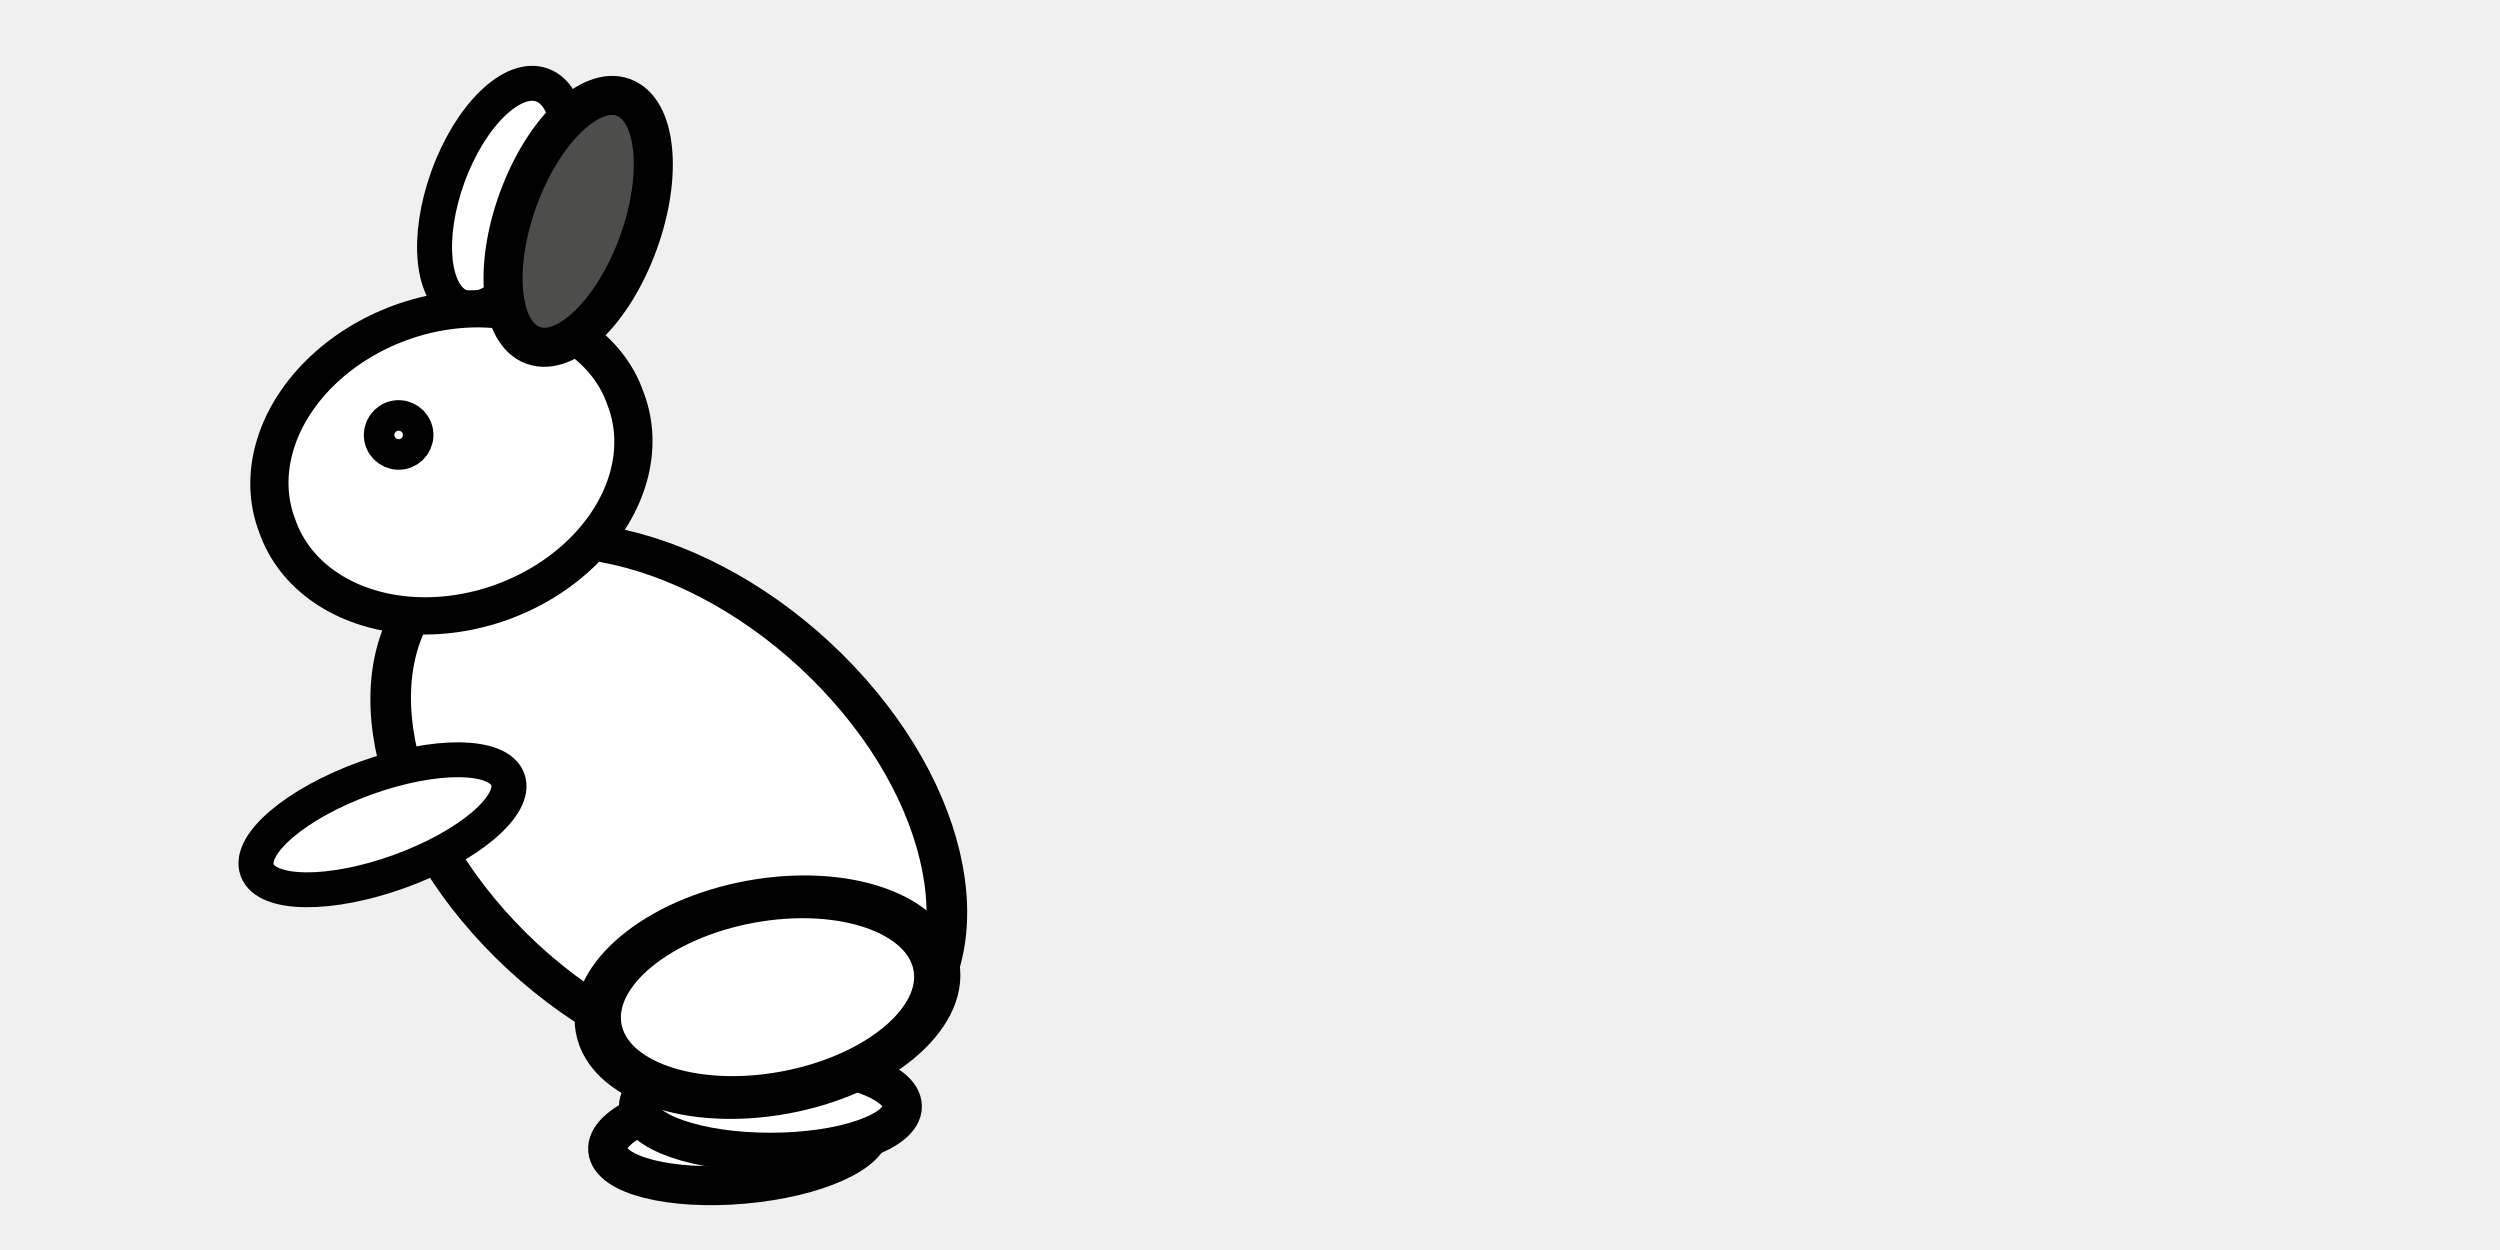
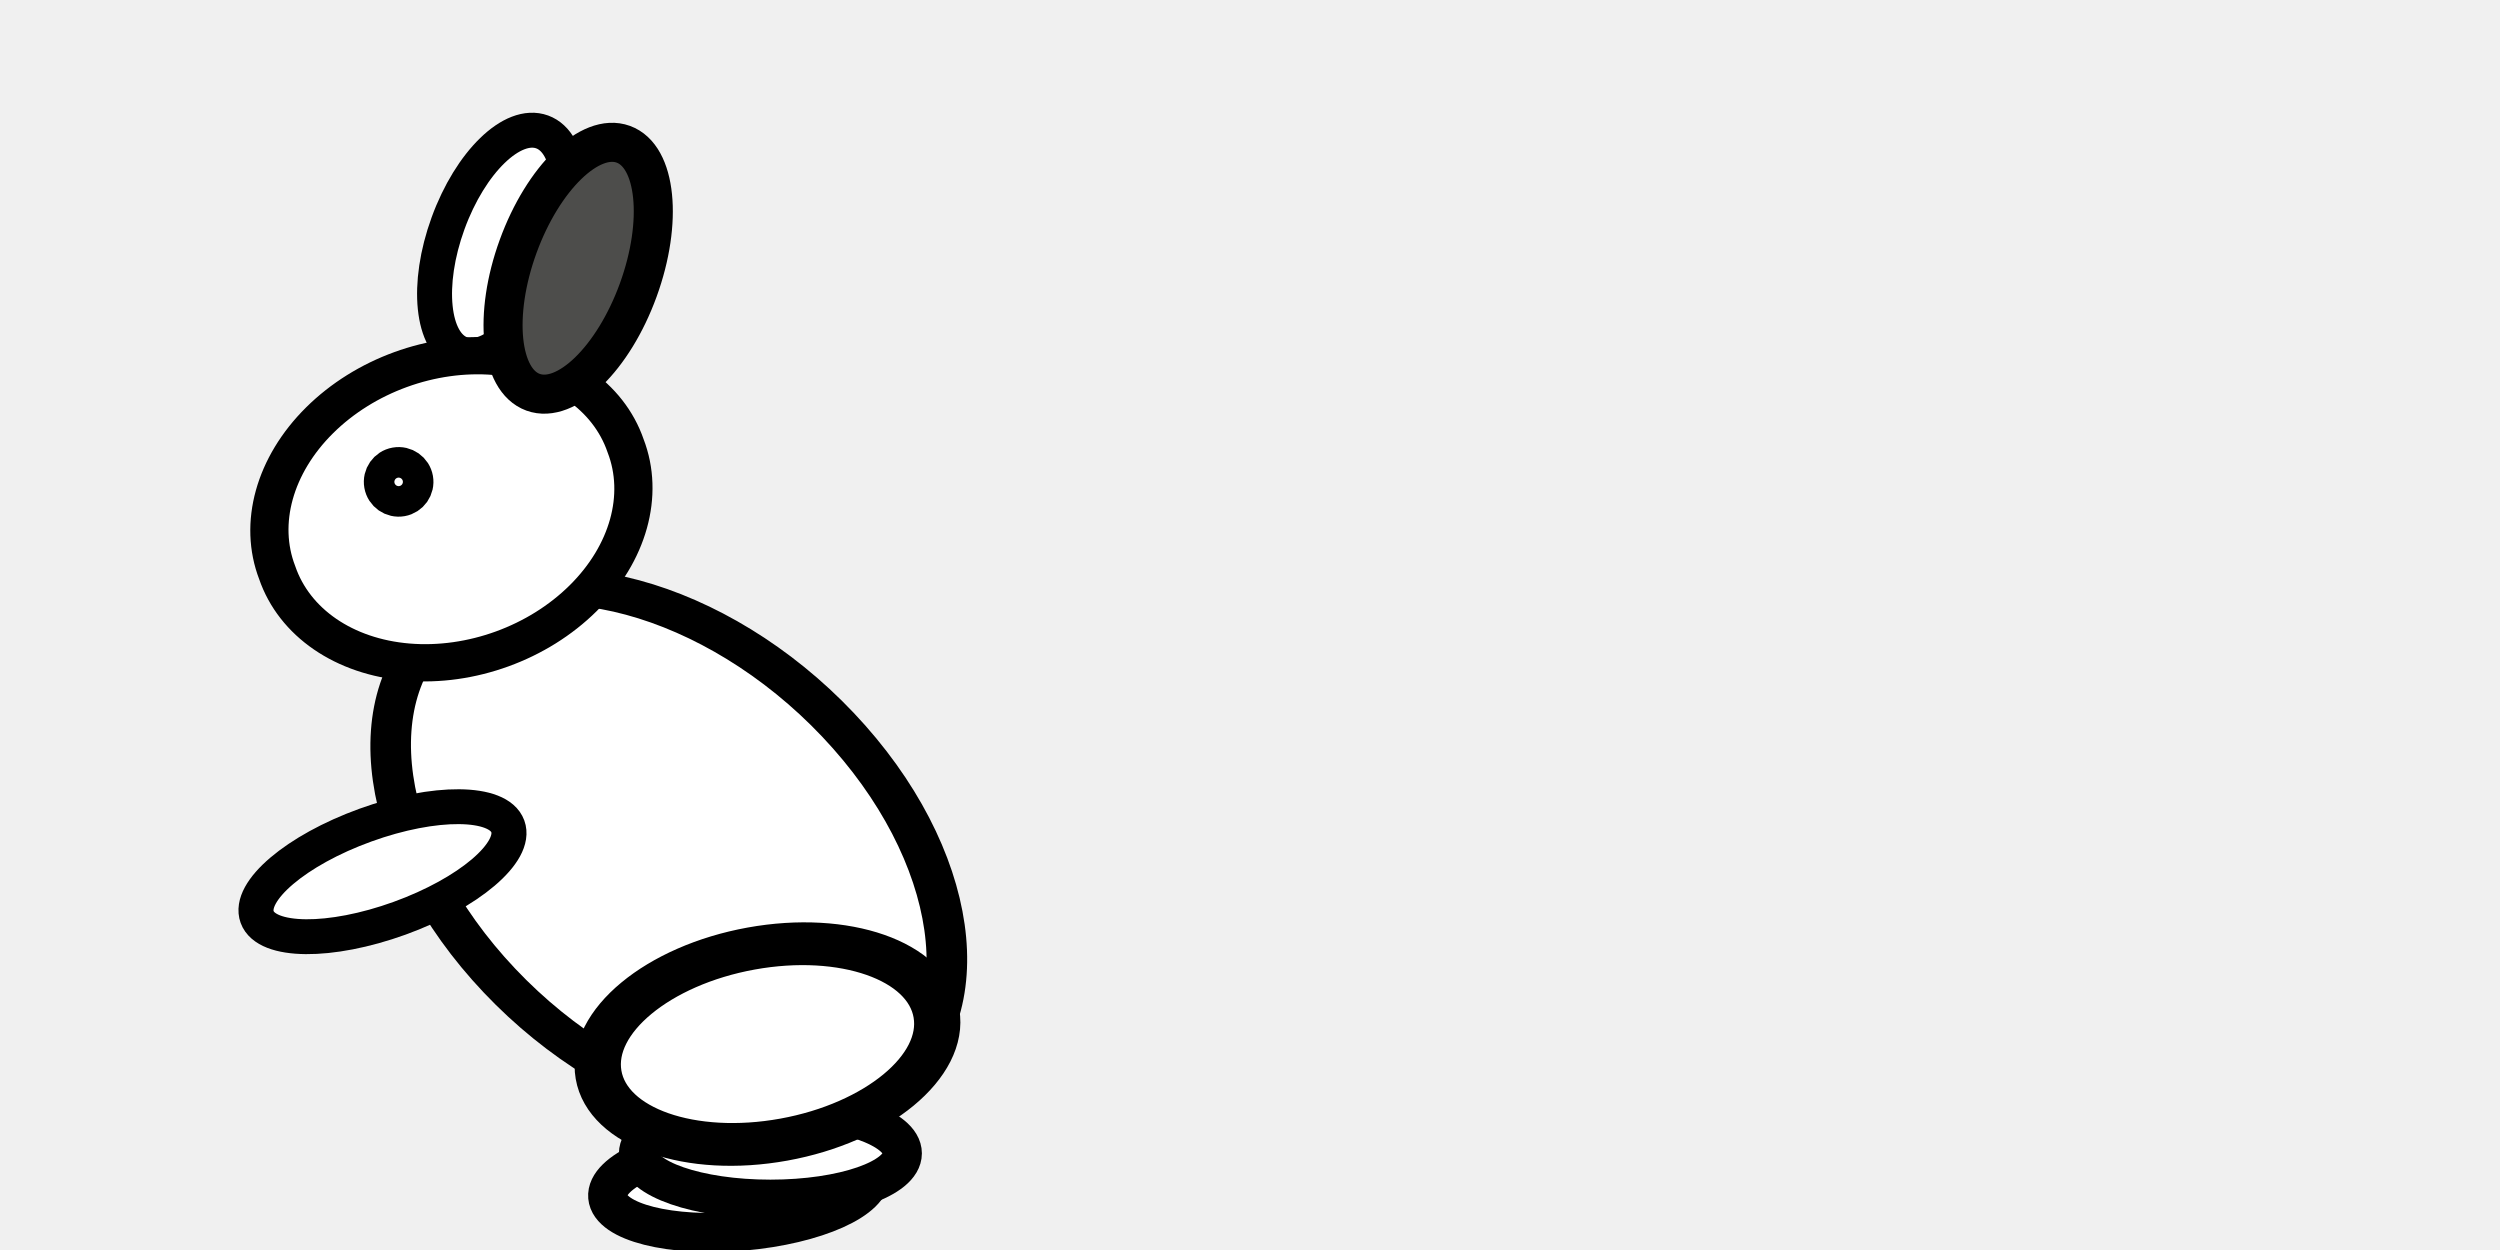
<svg xmlns="http://www.w3.org/2000/svg" width="64" height="32" id="svg2" version="1.1">
  <defs id="defs4" />
  <g id="layer1" transform="translate(0,-1020.362)">
-     <path style="fill:#ffffff;fill-opacity:1;stroke:#000000;stroke-opacity:1" id="path3772-7" d="m 13.582,7.609 a 3.378,1.636 0 1 1 -6.756,0 3.378,1.636 0 1 1 6.756,0 z" transform="matrix(-0.3060454,0.8408529,0.8408529,0.3060454,9.57043,1014.471)" />
-     <path style="fill:#ffffff;fill-opacity:1;stroke:#000000;stroke-opacity:1" id="path3766" d="m 20.907,29.476 a 3.378,1.173 0 1 1 -6.756,0 3.378,1.173 0 1 1 6.756,0 z" transform="matrix(-0.9961947,0.08715574,0.08715574,0.9961947,33.8158,1018.618)" />
-     <path transform="matrix(-1,0,0,1,37.25141,1019.211)" style="fill:#ffffff;fill-opacity:1;stroke:#000000;stroke-opacity:1" id="path3766-3" d="m 20.907,29.476 a 3.378,1.173 0 1 1 -6.756,0 3.378,1.173 0 1 1 6.756,0 z" />
-     <path style="fill:#ffffff;fill-opacity:1;stroke:#000000;stroke-opacity:1" id="path3768" d="m 18.631,21.298 a 5.369,8.64 0 1 1 -10.738,0 5.369,8.64 0 1 1 10.738,0 z" transform="matrix(-0.8071946,0.6096975,0.6536906,0.6907455,13.90352,1018.194)" />
-     <path style="fill:#ffffff;fill-opacity:1;stroke:#000000;stroke-opacity:1" id="path3792" d="m 21.191,22.151 a 1.422,3.804 0 1 1 -2.844,0 1.422,3.804 0 1 1 2.844,0 z" transform="matrix(-0.3069845,-0.838547,-0.843433,0.3052062,34.54328,1051.293)" />
-     <path style="fill:#ffffff;fill-opacity:1;stroke:#000000;stroke-opacity:1" id="path3770" d="m 21.618,9.849 a 4.836,3.947 0 1 1 -9.671,0 4.836,3.947 0 1 1 9.671,0 z" transform="matrix(-0.9222913,0.3356866,0.3250163,0.892975,23.83335,1017.769)" />
-     <path style="fill:#4d4d4b;fill-opacity:1;stroke:#000000;stroke-opacity:1" id="path3772" d="m 13.582,7.609 a 3.378,1.636 0 1 1 -6.756,0 3.378,1.636 0 1 1 6.756,0 z" transform="matrix(-0.3420201,0.9396926,0.9396926,0.3420201,11.14124,1013.838)" />
-     <path style="fill:#ffffff;fill-opacity:1;stroke:#000000;stroke-opacity:1" id="path3794" d="m 20.48,9.707 a 0.391,0.391 0 1 1 -0.782,0 0.391,0.391 0 1 1 0.782,0 z" transform="matrix(-0.9848078,0.1736482,0.1736482,0.9848078,28.30339,1018.449)" />
-     <path style="fill:#ffffff;fill-opacity:1;stroke:#000000;stroke-opacity:1" id="path3796" d="m 17.493,27.947 a 3.698,2.276 0 1 1 -7.396,0 3.698,2.276 0 1 1 7.396,0 z" transform="matrix(-1.169585,0.2120859,0.184236,1.074526,30.63361,1012.934)" />
+     <path style="fill:#ffffff;fill-opacity:1;stroke:#000000;stroke-opacity:1" id="path3772-7" d="m 13.582,7.609 a 3.378,1.636 0 1 1 -6.756,0 3.378,1.636 0 1 1 6.756,0 z" transform="matrix(-0.3060454,0.8408529,0.8408529,0.3060454,9.57043,1015.671)" />
+     <path style="fill:#ffffff;fill-opacity:1;stroke:#000000;stroke-opacity:1" id="path3766" d="m 20.907,29.476 a 3.378,1.173 0 1 1 -6.756,0 3.378,1.173 0 1 1 6.756,0 z" transform="matrix(-0.9961947,0.08715574,0.08715574,0.9961947,33.8158,1019.818)" />
+     <path transform="matrix(-1,0,0,1,37.25141,1020.412)" style="fill:#ffffff;fill-opacity:1;stroke:#000000;stroke-opacity:1" id="path3766-3" d="m 20.907,29.476 a 3.378,1.173 0 1 1 -6.756,0 3.378,1.173 0 1 1 6.756,0 z" />
+     <path style="fill:#ffffff;fill-opacity:1;stroke:#000000;stroke-opacity:1" id="path3768" d="m 18.631,21.298 a 5.369,8.64 0 1 1 -10.738,0 5.369,8.64 0 1 1 10.738,0 z" transform="matrix(-0.8071946,0.6096975,0.6536906,0.6907455,13.90352,1019.395)" />
+     <path style="fill:#ffffff;fill-opacity:1;stroke:#000000;stroke-opacity:1" id="path3792" d="m 21.191,22.151 a 1.422,3.804 0 1 1 -2.844,0 1.422,3.804 0 1 1 2.844,0 z" transform="matrix(-0.3069845,-0.838547,-0.843433,0.3052062,34.54328,1052.494)" />
+     <path style="fill:#ffffff;fill-opacity:1;stroke:#000000;stroke-opacity:1" id="path3770" d="m 21.618,9.849 a 4.836,3.947 0 1 1 -9.671,0 4.836,3.947 0 1 1 9.671,0 z" transform="matrix(-0.9222913,0.3356866,0.3250163,0.892975,23.83335,1018.97)" />
+     <path style="fill:#4d4d4b;fill-opacity:1;stroke:#000000;stroke-opacity:1" id="path3772" d="m 13.582,7.609 a 3.378,1.636 0 1 1 -6.756,0 3.378,1.636 0 1 1 6.756,0 z" transform="matrix(-0.3420201,0.9396926,0.9396926,0.3420201,11.14124,1015.038)" />
+     <path style="fill:#ffffff;fill-opacity:1;stroke:#000000;stroke-opacity:1" id="path3794" d="m 20.48,9.707 a 0.391,0.391 0 1 1 -0.782,0 0.391,0.391 0 1 1 0.782,0 z" transform="matrix(-0.9848078,0.1736482,0.1736482,0.9848078,28.30339,1019.65)" />
+     <path style="fill:#ffffff;fill-opacity:1;stroke:#000000;stroke-opacity:1" id="path3796" d="m 17.493,27.947 a 3.698,2.276 0 1 1 -7.396,0 3.698,2.276 0 1 1 7.396,0 z" transform="matrix(-1.169585,0.2120859,0.184236,1.074526,30.63361,1014.135)" />
  </g>
</svg>
